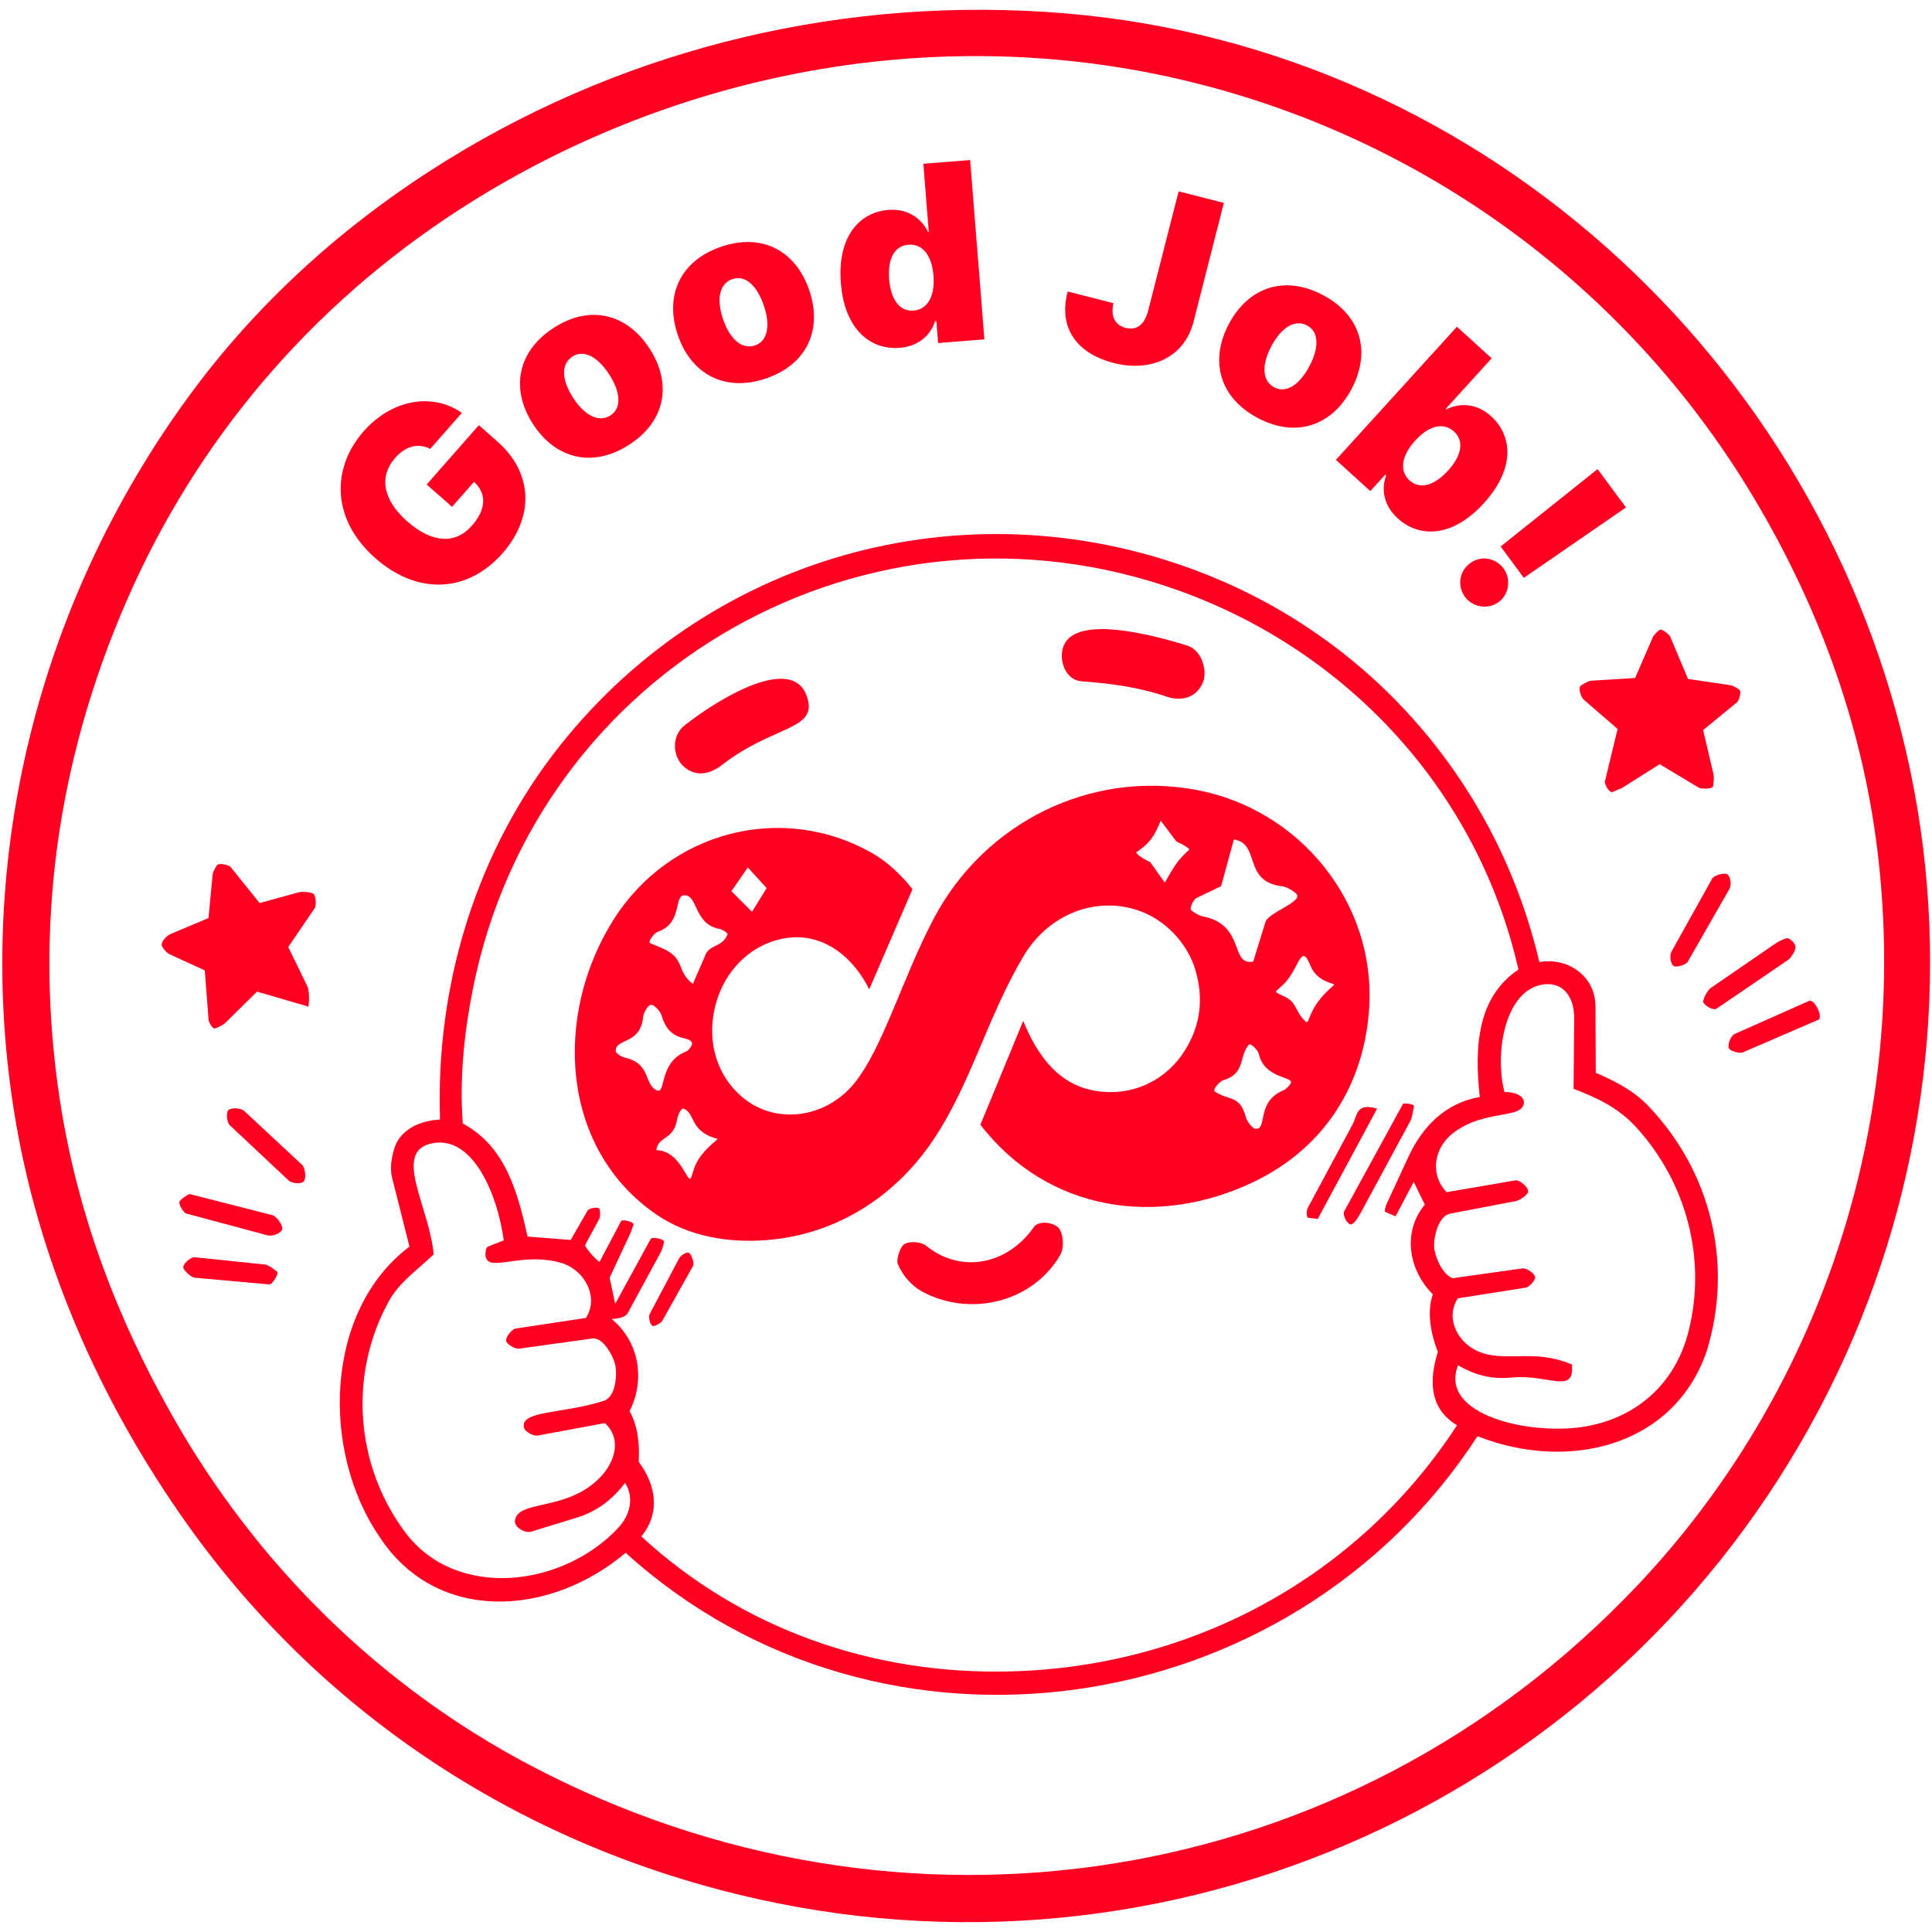
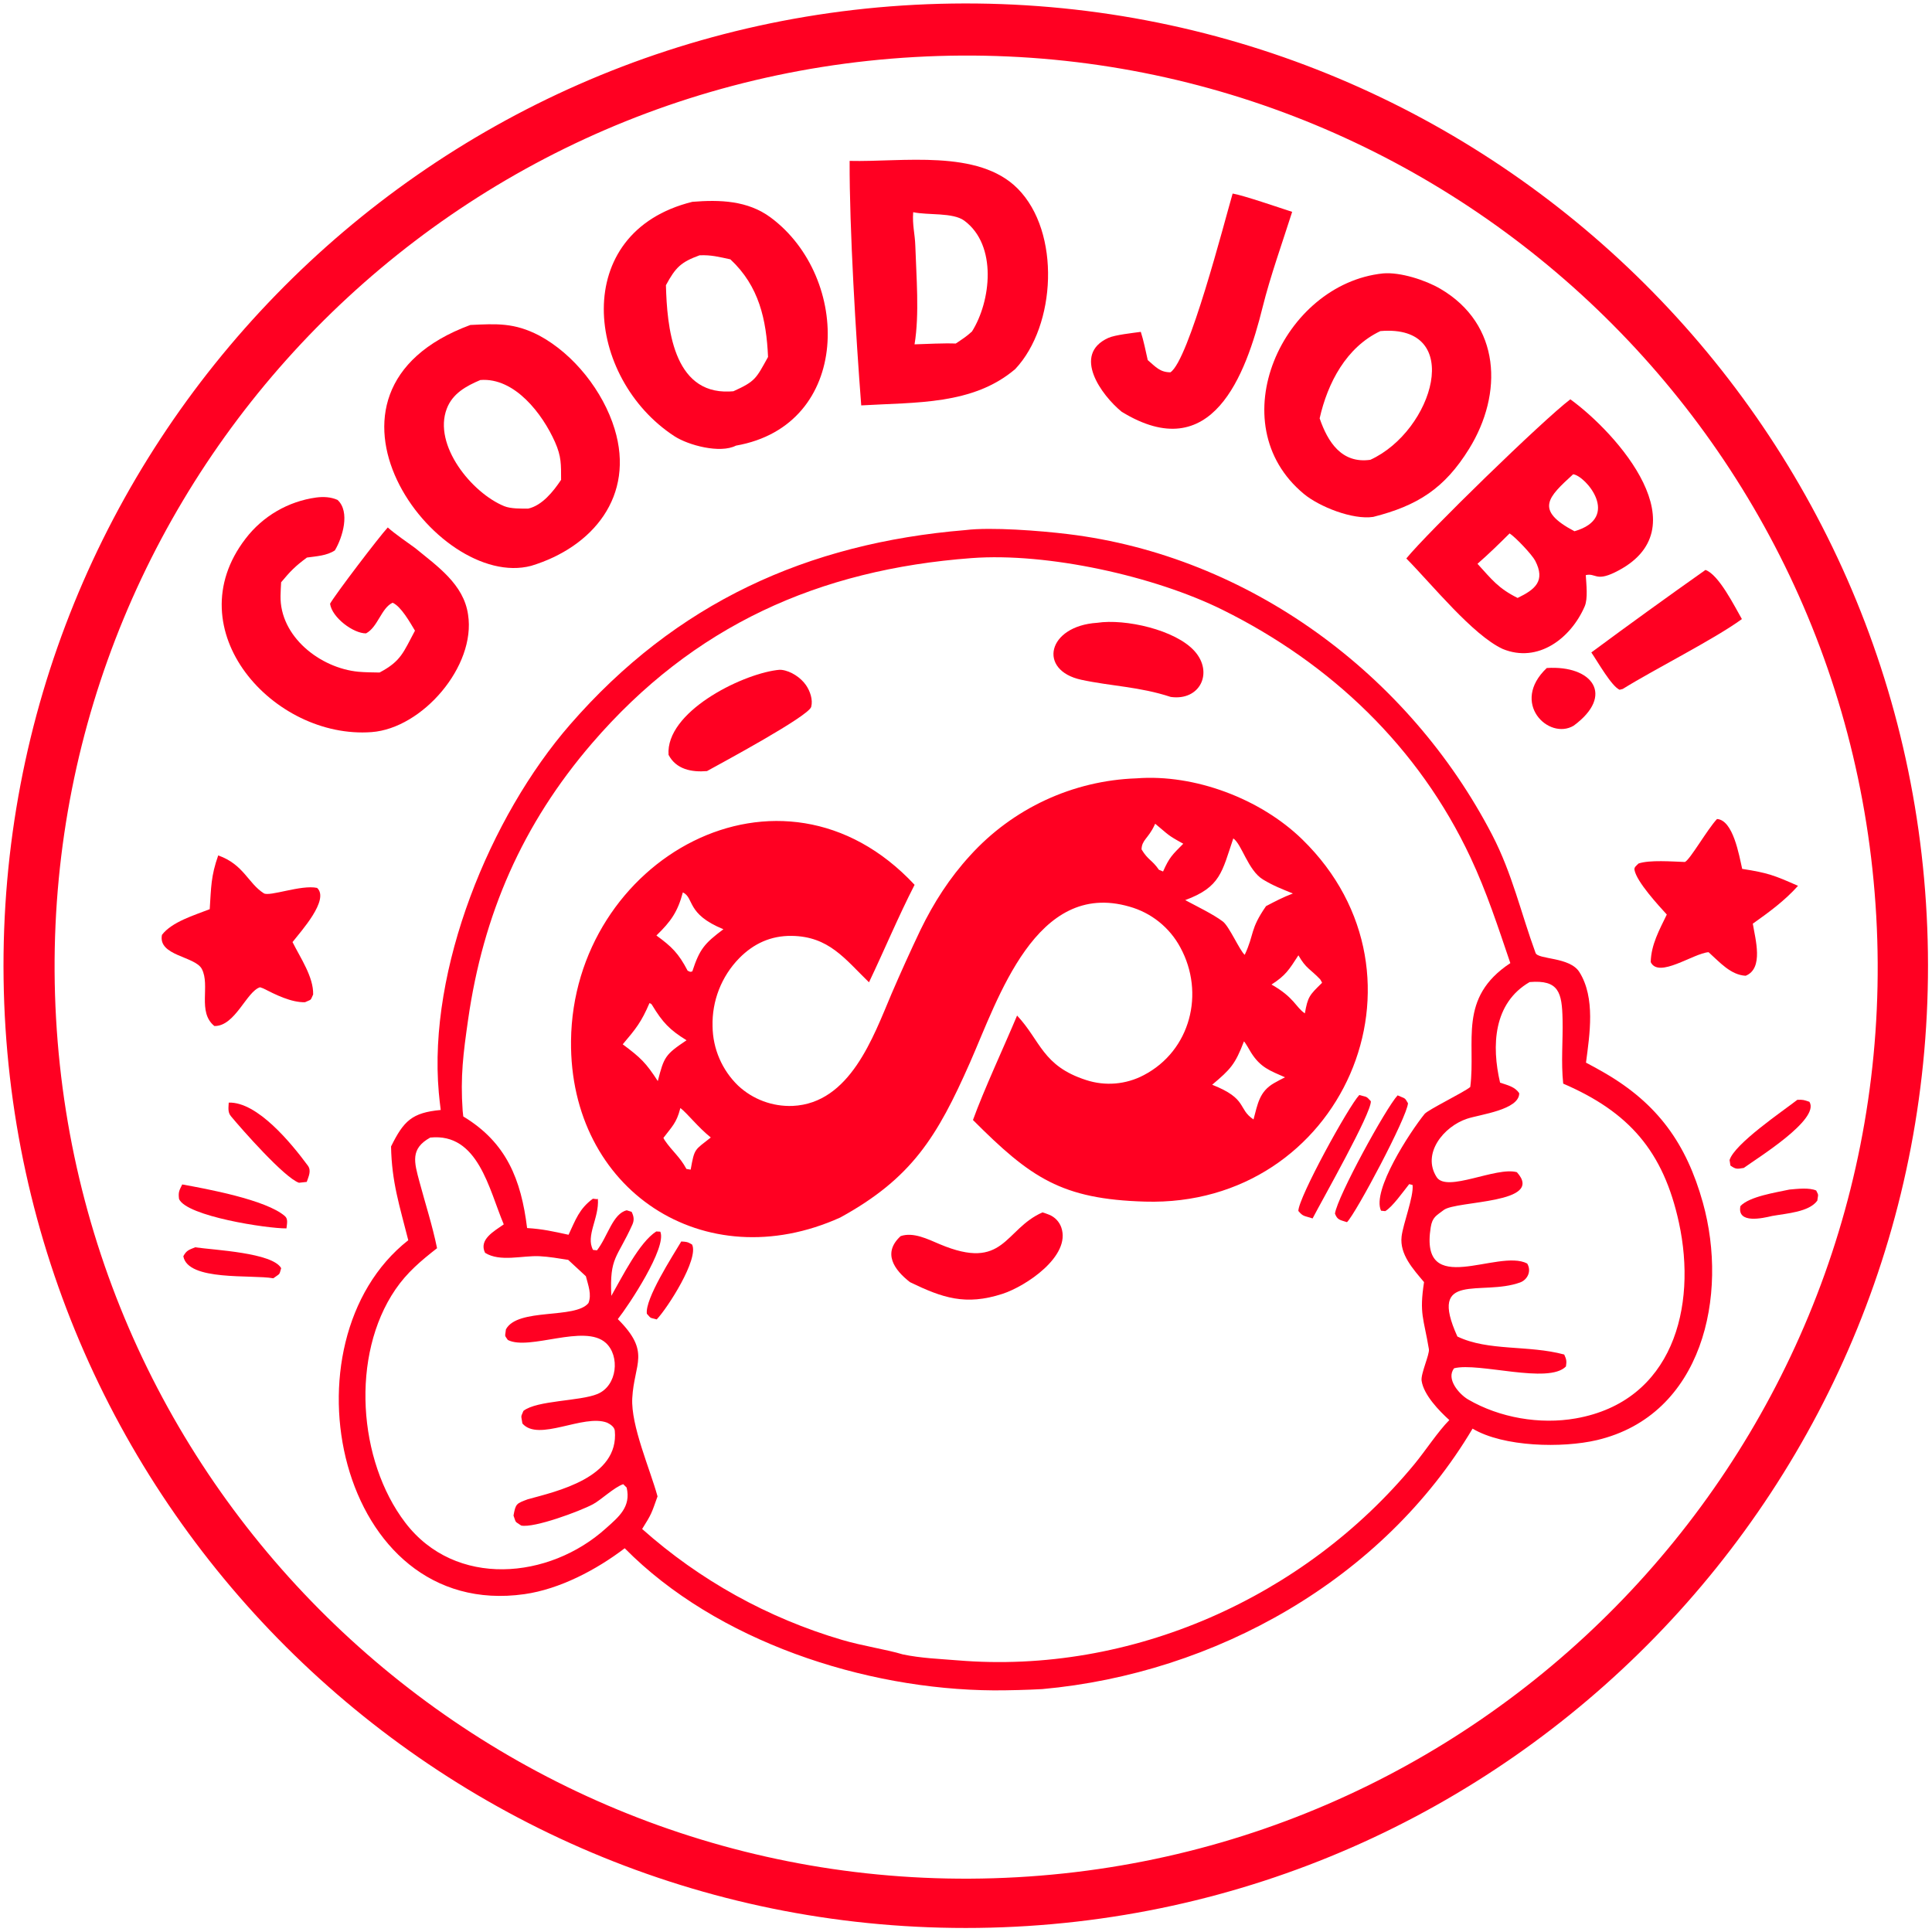
- <svg xmlns="http://www.w3.org/2000/svg" width="186" height="186" viewBox="13.9 13.3 186 186" fill="none">
-   <path d="M86.815 196.118C64.625 191.185 45.208 178.683 31.995 160.144C23.504 148.226 17.466 134.551 15.191 119.921C11.45 95.837 17.625 71.38 31.864 51.743C38.62 42.423 47.184 34.738 57.005 28.674C74.797 17.695 95.627 12.851 116.454 14.586C157.282 17.985 190.642 49.35 198.167 89.286C201.876 108.969 198.836 129.375 190.051 146.999C171.029 185.153 128.516 205.394 86.816 196.123L86.815 196.118ZM171.512 165.964C189.097 147.363 197.52 121.876 194.786 96.413C193.436 83.807 189.227 72.104 182.76 61.252C170.357 40.449 149.886 25.744 126.138 20.635C102.808 15.614 78.151 20.526 58.104 33.491C43.877 42.693 32.83 55.633 26.081 71.169C19.333 86.706 17.168 102.767 19.654 119.141C21.311 130.043 25.127 140.146 30.524 149.659C38.606 163.913 50.413 175.578 64.896 183.224C100.591 202.074 143.671 195.408 171.506 165.96L171.512 165.964Z" fill="#FF0022" />
-   <path d="M156.141 151.571C138.169 179.263 98.722 185.089 74.133 162.793C66.771 168.998 55.878 169.621 50.413 161.219C44.8 153.002 45.11 139.487 53.32 133.318L51.642 126.661C51.353 125.518 51.742 123.723 52.301 122.946C53.142 121.775 54.597 121.17 56.259 121.086C55.825 108.133 59.749 95.207 67.841 85.038C82.775 66.267 107.787 59.783 130.014 68.599C146.107 74.984 158.091 88.827 162.1 105.925C164.775 105.425 167.484 107.236 167.499 110.154L167.533 116.582C169.393 117.383 171.174 118.291 172.608 119.794C178.669 126.139 180.8 135.081 178.192 143.433C175.074 152.491 164.972 155.048 156.135 151.567L156.141 151.571ZM72.777 140.277C75.493 142.515 76.012 146.177 74.511 149.159C75.339 150.59 75.494 152.519 75.386 154.024C77.095 156.321 77.474 158.98 75.644 161.218C85.446 170.245 98.087 174.549 111.191 174.212C128.636 173.766 144.638 165.162 154.17 150.516C151.425 148.861 151.514 146.065 152.324 143.449C151.694 141.849 151.223 139.701 151.843 137.903C149.488 135.572 148.898 131.886 151.071 129.274L150.005 127.083L148.257 130.401L147.287 129.984C147.115 129.911 147.328 129.348 147.434 129.123L149.47 124.714C150.847 121.733 153.048 119.493 156.364 118.909C155.811 113.968 156.171 109.263 160.087 106.642C156.159 89.416 143.612 75.995 127.441 70.175C97.655 59.461 65.566 77.487 59.416 108.56C58.603 112.667 58.127 117.021 58.455 121.464C62.502 123.644 63.711 127.9 64.686 132.35L68.843 132.675L70.469 129.848C70.611 129.596 71.536 129.453 71.62 129.702C71.683 129.887 71.709 130.43 71.599 130.634L70.216 133.193C70.393 133.591 71.263 134.572 71.615 134.79L73.692 130.864C73.809 130.642 74.976 130.948 74.89 131.2L74.589 132.031L72.593 136.31L73.127 138.824L76.533 132.596C76.682 132.322 77.904 132.588 77.835 132.878C77.785 133.098 77.63 133.641 77.517 133.851L74.329 139.727C74.132 140.086 73.467 140.267 72.762 140.279L72.777 140.277ZM72.142 150.302L65.662 151.506C65.277 151.577 64.456 151.15 64.356 150.78C63.893 149.074 68.027 149.439 72.01 148.173C73.223 147.785 73.322 145.596 73.123 144.675C72.936 143.825 71.936 142.02 70.938 142.16L63.872 143.139C63.505 143.192 62.712 142.75 62.63 142.392C62.548 142.035 63.174 141.262 63.551 141.203L70.305 140.184C71.621 138.169 70.153 135.505 67.877 134.868C64.186 133.834 61.174 135.707 60.69 134.413C60.586 134.142 60.621 133.413 60.888 133.311L62.396 132.717C61.822 128.404 59.487 122.608 55.54 123.361C51.593 124.115 55.264 129.487 55.646 134.065C54.123 135.538 52.364 136.712 51.348 138.552C47.439 145.61 48.095 154.377 52.909 160.817C57.815 167.375 68.072 166.112 73.418 160.393C74.534 159.2 74.995 157.522 74.078 156.059C72.855 157.682 71.337 158.819 69.45 159.401L65.054 160.753C64.441 160.94 63.415 160.342 63.476 159.733C63.68 157.614 68.507 158.892 71.733 155.47C73.034 154.091 73.837 151.88 72.132 150.304L72.142 150.302ZM156.584 143.555C159.213 144.389 161.703 143.168 165.235 144.663C165.498 147.61 163.003 145.577 159.445 145.918C157.496 146.108 155.887 145.692 154.279 144.739C152.334 149.556 161.378 151.598 166.732 150.597C171.621 149.682 175.186 146.399 176.434 141.577C178.231 134.603 176.319 127.238 171.469 121.878C169.782 120.01 167.799 119.039 165.393 118.126L165.45 111.264C165.462 109.585 164.603 107.859 162.61 108.061C158.837 108.445 157.748 114.55 158.739 118.435C159.696 118.39 160.609 118.811 160.611 119.394C160.616 121.111 156.779 120.035 153.765 122.409C151.905 123.873 151.567 126.413 153.172 128.073L159.793 126.938C160.214 126.866 161.142 127.672 161.01 128.076C160.897 128.41 160.181 128.868 159.821 128.935L153.511 130.141C152.376 130.356 151.898 132.44 151.971 133.376C152.043 134.313 152.8 136.051 153.761 136.356L160.472 135.413C160.859 135.356 161.672 135.914 161.689 136.256C161.707 136.599 161.131 137.214 160.749 137.274L154.253 138.294C152.963 140.249 154.311 142.82 156.603 143.547L156.584 143.555Z" fill="#FF0022" />
-   <path d="M177.463 89.14L173.68 86.873L170.038 89.169L169.124 89.552C168.868 89.658 168.339 88.825 168.414 88.513L169.631 83.48L166.359 80.646C166.105 80.427 165.848 79.562 166.032 79.371C166.216 79.179 166.83 78.847 167.101 78.832L171.318 78.573L173.019 74.65C173.111 74.433 173.526 74.026 173.686 73.937C173.904 73.822 174.6 74.363 174.712 74.623L176.411 78.665L180.465 79.26C180.714 79.295 181.216 79.576 181.369 79.719C181.573 79.912 181.332 80.737 181.116 80.919L177.868 83.585L178.873 87.882C178.932 88.14 178.866 88.775 178.814 89.016C178.763 89.257 177.704 89.279 177.468 89.139L177.463 89.14Z" fill="#FF0022" />
-   <path d="M43.597 110.213L38.644 108.766L35.559 111.812C35.387 111.981 34.785 112.26 34.573 112.317C34.361 112.374 34.002 111.723 33.981 111.484L33.614 106.723L30.192 105.153C29.951 105.039 29.451 104.47 29.457 104.231C29.464 103.91 29.974 103.369 30.272 103.24L33.973 101.683L34.37 97.497C34.392 97.261 34.66 96.746 34.807 96.581C35.001 96.362 35.914 96.541 36.13 96.803L38.896 100.24L42.675 99.201C42.996 99.115 43.729 99.18 44.019 99.306C44.309 99.431 44.386 100.455 44.197 100.735L41.65 104.479L43.486 108.24C43.662 108.603 43.702 109.499 43.591 110.204L43.597 110.213Z" fill="#FF0022" />
-   <path d="M179.142 110.409C178.804 110.637 177.801 109.993 177.865 109.673C177.929 109.352 178.286 108.636 178.599 108.417L184.766 104.177C185.093 103.95 185.64 103.676 185.92 103.628C186.201 103.58 186.746 104.142 186.764 104.428C186.789 104.785 186.355 105.499 186.041 105.718L179.148 110.413L179.142 110.409Z" fill="#FF0022" />
-   <path d="M39.581 132.21L31.837 130.132C31.518 130.048 31.041 129.129 31.194 128.937C31.346 128.746 31.903 128.32 32.165 128.255L40.103 130.284C40.535 130.396 41.122 131.234 41.072 131.604C41.022 131.974 40.22 132.385 39.582 132.215L39.581 132.21Z" fill="#FF0022" />
-   <path d="M42.951 125.405C43.301 125.732 43.402 126.742 43.147 127.033C42.893 127.324 41.991 127.242 41.676 126.94L36.025 121.634C35.73 121.354 35.621 120.362 35.924 120.14C36.226 119.917 37.095 119.959 37.421 120.265L42.952 125.41L42.951 125.405Z" fill="#FF0022" />
-   <path d="M176.378 105.903C176.216 106.189 175.215 106.49 174.999 106.284C174.728 106.031 174.6 105.31 174.836 104.883L178.735 97.889C178.928 97.541 179.963 97.286 180.208 97.482C180.523 97.727 180.616 98.506 180.393 98.89L176.378 105.903Z" fill="#FF0022" />
-   <path d="M181.66 114.626C181.372 114.752 180.48 114.482 180.348 114.226C180.186 113.908 180.513 113.017 180.905 112.841L188.049 109.666C188.606 109.421 189.453 111.263 188.958 111.476L181.665 114.625L181.66 114.626Z" fill="#FF0022" />
-   <path d="M39.827 136.956L32.627 136.307C32.317 136.277 31.668 135.682 31.558 135.396C31.414 135.039 32.246 134.298 32.645 134.338L39.406 135.042C39.754 135.081 40.366 135.553 40.576 135.724C40.786 135.894 40.101 136.987 39.833 136.96L39.827 136.956Z" fill="#FF0022" />
-   <path d="M134.728 127.024C125.462 131.516 114.782 130.013 108.286 121.582L112.408 111.583C113.887 115.245 115.981 117.59 118.919 118.232C122.382 118.99 125.725 117.633 127.672 114.875C129.427 112.381 129.883 109.563 128.935 106.532C128.19 104.142 126.08 101.732 123.212 100.862C119.005 99.586 114.685 101.565 112.443 105.344C108.871 111.358 107.362 117.757 103.633 123.215C99.93 128.638 94.291 132.168 87.709 132.687C83.993 132.979 80.168 132.339 77.068 130.208C67.869 123.885 67.142 111.095 72.957 101.854C78.307 93.357 89.195 90.449 97.941 95.477C99.4 96.316 100.731 97.61 101.748 98.906L97.585 108.545C95.825 105.05 92.718 102.904 89.108 103.698C85.851 104.411 83.69 106.975 82.873 109.736C81.907 113.012 82.629 116.469 85.178 118.762C88.436 121.692 93.377 120.989 96.152 117.583C98.91 114.2 100.76 107.47 103.815 101.694C108.687 92.49 118.878 87.406 129.145 89.361C139.082 91.254 146.287 100.21 145.726 110.181C145.304 117.683 141.396 123.786 134.723 127.024L134.728 127.024ZM87.706 98.8L85.895 96.814L84.316 99.097L86.301 101.079L87.71 98.794L87.706 98.8ZM81.822 105.2C82.251 104.213 83.446 104.499 83.933 103.275C84.005 103.097 83.376 102.767 83.184 102.732C80.688 102.283 81.12 99.505 79.796 99.49C78.737 99.48 79.642 102.204 77.215 103.007C76.908 103.111 76.212 103.984 76.501 104.105L77.574 104.555C79.97 105.564 78.924 106.713 80.599 108.03L81.832 105.198L81.822 105.2ZM126.033 98.268C127.068 96.481 127.316 96.088 128.377 95.116C128.463 94.983 127.684 94.534 127.169 94.328L125.647 92.313C124.989 93.891 124.606 94.457 123.309 95.345C123.234 95.513 124.018 96.023 124.626 96.291L126.039 98.272L126.033 98.268ZM134.554 105.868L135.725 102.071C136.02 101.113 139.419 100.117 138.693 99.339C138.478 99.112 137.775 98.681 137.385 98.634C133.488 98.203 135.302 94.518 132.69 94.119L131.463 98.612L129.09 99.757C128.818 99.886 128.377 100.715 128.59 100.931C128.759 101.108 129.323 101.45 129.627 101.506C133.875 102.295 132.272 106.342 134.559 105.867L134.554 105.868ZM79.963 114.522C80.205 114.429 80.605 113.901 80.515 113.679C80.213 112.942 78.366 113.753 77.577 111.02C77.479 110.686 76.893 110.007 76.563 110.038C76.233 110.069 75.844 110.868 75.812 111.224C75.562 113.893 73.101 113.263 73.182 114.487C73.2 114.742 73.793 115.069 74.061 115.126C76.6 115.671 75.888 117.779 77.166 118.283C78.018 118.622 77.314 115.564 79.963 114.522ZM141.755 108.658L142.311 108.14C142.539 107.931 140.728 107.963 140.053 106.252C139.124 103.903 138.948 106.699 137.433 108.094L136.764 108.709C136.635 108.829 137.154 109.06 137.49 109.209C138.82 109.806 138.49 110.56 139.571 111.628C140.018 112.067 139.706 110.578 141.755 108.658ZM80.712 125.817C81.064 124.74 81.909 123.863 83.007 122.952C80.236 122.23 80.873 120.465 79.71 120.034C79.463 119.943 79.157 120.692 79.107 120.999C78.754 123.155 77.29 122.59 77.087 124.023C79.593 124.105 80.117 127.647 80.47 126.575L80.718 125.821L80.712 125.817ZM137.464 118.273C137.695 118.177 138.059 117.8 138.166 117.581C138.486 116.922 135.628 117.195 135.085 114.745C135.015 114.431 134.312 113.67 134.131 113.876C133.134 115.012 133.869 116.655 131.638 117.306C131.344 117.393 130.607 118.215 130.852 118.38C132.209 119.308 133.276 118.671 133.85 120.879C133.953 121.269 134.462 121.951 134.796 121.971C135.948 122.042 134.805 119.348 137.468 118.268L137.464 118.273Z" fill="#FF0022" />
-   <path d="M128.168 75.438C129.617 75.886 130.076 77.783 129.785 78.762C129.295 80.388 127.755 80.885 126.243 80.375C123.559 79.463 120.86 79.1 118.006 78.887C116.652 78.784 115.971 77.28 116.153 76.021C116.668 72.46 123.761 74.082 128.169 75.443L128.168 75.438Z" fill="#FF0022" />
-   <path d="M113.418 131.449C113.945 130.699 115.508 131.029 115.885 131.604C116.263 132.18 116.389 133.401 115.955 134.147C113.323 138.658 107.352 140.13 102.737 137.676C101.715 137.134 100.805 136.129 100.34 135.006C100.156 134.568 100.542 133.388 100.922 133.106C101.369 132.766 102.556 132.826 103.047 133.222C106.399 135.954 110.901 135.064 113.423 131.443L113.418 131.449Z" fill="#FF0022" />
-   <path d="M91.542 80.239C92.813 83.648 88.472 83.009 83.391 86.955C82.12 87.942 80.831 88.039 79.769 87.137C78.646 86.184 78.504 84.155 79.81 83.131C83.604 80.165 90.145 76.484 91.543 80.243L91.542 80.239Z" fill="#FF0022" />
-   <path d="M144.841 130.161C144.544 130.712 144.245 131.104 143.983 131.175C143.653 131.268 143.116 130.271 143.305 129.929L148.978 119.556C149.225 119.493 150.069 119.601 150.033 119.814C149.984 120.096 149.833 120.932 149.693 121.198L144.847 130.165L144.841 130.161Z" fill="#FF0022" />
-   <path d="M140.761 130.649L139.844 130.537C139.644 130.51 139.683 129.807 139.789 129.613L144.123 121.544C144.562 120.731 144.457 119.397 146.476 120.041L140.762 130.654L140.761 130.649Z" fill="#FF0022" />
-   <path d="M77.677 140.443C77.55 140.666 76.941 140.998 76.76 140.962C76.493 140.909 76.297 140.097 76.433 139.836L79.272 134.458C79.432 134.157 79.963 133.824 80.21 133.911C80.457 133.997 80.774 134.913 80.619 135.182L77.671 140.439L77.677 140.443Z" fill="#FF0022" />
-   <path transform="translate(61.860 66.681) rotate(-48.676) translate(-9.128 0) scale(0.01196 -0.01196)" d="M1040 972H1426C1394 1262 1132 1468 792 1468C402 1468 88 1198 88 722C88 264 374 -20 794 -20C1172 -20 1442 212 1442 606V804H806V532H1074C1071 397 979 312 798 312C590 312 480 466 480 726C480 984 598 1136 800 1136C928 1136 1014 1076 1040 972Z" fill="#FF0022" />
-   <path transform="translate(74.309 55.936) rotate(-32.923) translate(-7.369 0) scale(0.01196 -0.01196)" d="M620 -20C970 -20 1178 206 1178 540C1178 874 970 1100 620 1100C270 1100 60 874 60 540C60 206 270 -20 620 -20ZM622 260C512 260 446 370 446 542C446 716 512 824 622 824C728 824 792 716 792 542C792 370 728 260 622 260Z" fill="#FF0022" />
-   <path transform="translate(87.535 49.518) rotate(-18.849) translate(-7.369 0) scale(0.01196 -0.01196)" d="M620 -20C970 -20 1178 206 1178 540C1178 874 970 1100 620 1100C270 1100 60 874 60 540C60 206 270 -20 620 -20ZM622 260C512 260 446 370 446 542C446 716 512 824 622 824C728 824 792 716 792 542C792 370 728 260 622 260Z" fill="#FF0022" />
-   <path transform="translate(102.164 46.489) rotate(-4.547) translate(-7.608 0) scale(0.01196 -0.01196)" d="M496 -14C652 -14 754 70 798 178H808V0H1182V1448H804V898H798C756 1006 656 1100 492 1100C274 1100 66 934 66 542C66 168 262 -14 496 -14ZM632 276C520 276 456 378 456 544C456 708 520 808 632 808C746 808 814 708 814 544C814 380 746 276 632 276Z" fill="#FF0022" />
-   <path transform="translate(121.766 48.166) rotate(14.325) translate(-6.915 0) scale(0.01196 -0.01196)" d="M692 1448V454C690 338 642 278 550 278C462 278 410 336 406 446H26C24 118 250 -20 526 -20C844 -20 1066 170 1068 454V1448Z" fill="#FF0022" />
-   <path transform="translate(135.056 53.306) rotate(27.965) translate(-7.369 0) scale(0.01196 -0.01196)" d="M620 -20C970 -20 1178 206 1178 540C1178 874 970 1100 620 1100C270 1100 60 874 60 540C60 206 270 -20 620 -20ZM622 260C512 260 446 370 446 542C446 716 512 824 622 824C728 824 792 716 792 542C792 370 728 260 622 260Z" fill="#FF0022" />
-   <path transform="translate(147.276 61.899) rotate(42.268) translate(-7.608 0) scale(0.01196 -0.01196)" d="M98 0H472V178H482C526 70 628 -14 784 -14C1018 -14 1214 168 1214 542C1214 934 1006 1100 788 1100C624 1100 524 1006 482 898H476V1448H98ZM466 544C466 708 534 808 648 808C760 808 824 708 824 544C824 378 760 276 648 276C534 276 466 380 466 544Z" fill="#FF0022" />
-   <path transform="translate(155.128 70.579) rotate(53.463) translate(-4.115 0) scale(0.01196 -0.01196)" d="M540 1448H156L192 450H506ZM348 -22C450 -22 542 64 542 172C542 278 450 364 348 364C240 364 152 278 154 172C152 64 240 -22 348 -22Z" fill="#FF0022" />
+ <svg xmlns="http://www.w3.org/2000/svg" width="189" height="189" viewBox="13.9 13.2 189 189" fill="none">
+   <path d="M107.035 13.548C159.044 12.808 201.796 54.389 202.5 106.398C203.204 158.407 161.593 201.13 109.584 201.798C57.625 202.465 14.954 160.904 14.251 108.946C13.547 56.988 55.078 14.288 107.035 13.548ZM113.379 196.843C162.563 194.101 200.207 151.996 197.446 102.812C194.685 53.628 152.565 16.001 103.383 18.78C54.226 21.558 16.623 63.65 19.383 112.808C22.142 161.965 64.22 199.584 113.379 196.843Z" fill="#FF0022" />
+   <path d="M108.344 65.056C110.859 64.742 115.7 65.122 118.362 65.448C136.068 67.59 151.719 79.155 159.874 94.877C161.839 98.664 162.69 102.524 164.118 106.422C164.361 107.086 167.457 106.791 168.402 108.29C169.992 110.815 169.41 114.399 169.052 117.155C169.673 117.478 170.285 117.816 170.89 118.168C176.056 121.167 178.872 125.07 180.484 130.844C183.014 139.9 180.484 151.641 170.118 154.081C166.744 154.875 160.982 154.763 157.956 152.957C149.192 167.718 132.754 176.914 115.857 178.438C114.281 178.521 112.703 178.563 111.125 178.563C98.465 178.484 83.993 173.755 75.013 164.66C72.255 166.763 68.662 168.66 65.202 169.15C46.892 171.74 41.184 144.477 53.839 134.527C52.994 131.167 52.218 128.848 52.155 125.354C53.392 122.851 54.201 122.047 57.014 121.784C56.941 121.218 56.878 120.651 56.826 120.083C55.755 108.012 61.818 93.104 69.674 84.075C80.022 72.182 92.846 66.337 108.344 65.056ZM73.703 139.967C74.764 138.123 76.429 134.74 78.1 133.668L78.495 133.69C79.16 135.236 75.409 140.895 74.339 142.244C77.596 145.489 75.937 146.543 75.752 149.975C75.607 152.664 77.499 156.931 78.224 159.586C77.62 161.283 77.653 161.283 76.719 162.774C82.356 167.793 89.037 171.499 96.278 173.626C98.303 174.224 100.629 174.56 102.218 175.043C104.006 175.419 105.8 175.479 107.581 175.626C124.533 177.033 141.493 169.502 152.276 156.421C153.331 155.141 154.581 153.226 155.682 152.119C154.702 151.234 153.166 149.656 152.97 148.269C152.873 147.59 153.767 145.689 153.683 145.183C153.171 142.11 152.731 141.762 153.208 138.623C152.152 137.364 150.811 135.919 151.012 134.165C151.154 132.929 152.211 130.252 152.087 129.122L151.756 129.038C151.209 129.721 150.094 131.304 149.409 131.681L149.001 131.638C148.078 129.679 151.831 123.944 153.26 122.175C153.595 121.762 157.143 120.039 157.73 119.536C158.298 115.064 156.493 110.827 161.65 107.417C160.442 103.868 159.352 100.491 157.756 97.088C152.7 86.303 144.114 78.118 133.495 72.857C126.84 69.559 116.375 67.239 108.937 67.797C94.003 68.916 81.734 74.391 71.816 85.912C65.009 93.82 61.163 102.645 59.689 112.976C59.227 116.215 58.923 118.505 59.16 121.863C59.174 122.049 59.194 122.235 59.22 122.419C63.452 124.97 64.882 128.601 65.464 133.335C67.018 133.433 67.995 133.662 69.519 133.992C70.213 132.526 70.552 131.456 71.9 130.465L72.391 130.521L71.726 130.622L72.388 130.485C72.531 132.36 71.166 134.09 71.915 135.475L72.3 135.514C73.345 134.182 73.844 131.911 75.213 131.599L75.688 131.747C75.898 132.169 75.968 132.542 75.76 133.004C74.265 136.32 73.523 136.132 73.703 139.967ZM55.987 124.485C54.017 125.579 54.417 126.883 54.938 128.824C55.521 130.999 56.203 133.091 56.655 135.306C55.083 136.536 53.714 137.682 52.575 139.354C48.191 145.785 48.911 156.079 53.545 162.153C58.449 168.58 67.642 167.708 73.172 162.714C74.444 161.581 75.644 160.607 75.203 158.724L74.868 158.392C73.963 158.703 72.7 159.932 71.903 160.357C70.625 161.039 66.156 162.698 64.888 162.439C64.216 161.976 64.418 162.234 64.134 161.461C64.347 160.285 64.418 160.287 65.534 159.867C68.322 159.099 74.479 157.761 74.043 153.162C74.007 152.783 73.596 152.523 73.296 152.376C70.979 151.488 66.589 154.285 65.004 152.455C64.883 151.613 64.82 151.9 65.106 151.22C66.434 150.18 70.633 150.282 72.347 149.569C74.305 148.756 74.557 145.831 73.162 144.569C71.066 142.672 65.691 145.363 63.58 144.285C63.229 143.766 63.309 144.014 63.393 143.246C64.542 141.107 70.172 142.27 71.466 140.675C71.8 139.833 71.448 138.963 71.214 138.049L69.484 136.448C68.581 136.305 67.584 136.134 66.673 136.09C64.993 136.01 62.823 136.679 61.352 135.759C60.715 134.456 62.234 133.648 63.181 132.974C61.731 129.556 60.682 123.994 55.987 124.485ZM160.646 119.11C161.393 119.369 162.099 119.505 162.521 120.15C162.512 121.778 158.702 122.215 157.417 122.641C155.114 123.405 152.97 126.065 154.443 128.354C155.432 129.892 160.27 127.302 162.29 127.871C165.104 130.988 156.345 130.631 155.134 131.571C154.425 132.12 154.022 132.247 153.86 133.269C152.739 140.336 160.447 135.306 163.299 136.805C163.752 137.559 163.317 138.399 162.61 138.656C158.838 140.03 153.539 137.479 156.471 143.946C159.499 145.403 163.404 144.759 166.921 145.708C167.141 146.187 167.172 146.354 167.09 146.875C165.385 148.638 158.563 146.444 156.152 147.052C155.333 148.088 156.628 149.575 157.512 150.1C160.601 151.902 164.546 152.575 168.055 151.956C177.538 150.282 179.939 141.08 178.146 132.82C176.627 125.821 173.261 121.984 166.822 119.207C166.598 117.081 166.806 115.052 166.76 112.934C166.704 110.301 166.405 109.032 163.537 109.272C159.977 111.333 159.807 115.514 160.646 119.11Z" fill="#FF0022" />
+   <path d="M125.081 89.342C130.761 88.904 137.206 91.335 141.288 95.309C155.058 108.717 145.158 131.314 125.912 130.749C117.747 130.51 114.737 128.431 109.081 122.766C110.149 119.813 112.138 115.552 113.397 112.547C115.698 114.998 115.865 117.476 120.143 118.854C122.012 119.469 124.051 119.297 125.791 118.377C130.376 115.983 131.79 110.338 129.371 105.891C128.322 103.931 126.518 102.485 124.376 101.889C115.246 99.251 111.549 110.895 108.79 117.146C105.586 124.403 103.107 128.459 96.1 132.304C82.805 138.308 69.608 129.633 69.761 115.029C69.946 97.281 90.301 85.739 103.371 99.758C101.771 102.877 100.423 106.122 98.91 109.295C96.552 107.004 94.985 104.799 91.34 104.754C89.315 104.728 87.623 105.505 86.212 106.94C84.478 108.715 83.538 111.118 83.607 113.598C83.631 115.79 84.532 117.881 86.108 119.404C87.551 120.751 89.472 121.465 91.444 121.388C97.059 121.126 99.32 114.653 101.117 110.417C102.02 108.319 102.963 106.237 103.945 104.174C105.244 101.502 106.787 99.094 108.8 96.895C112.983 92.28 118.856 89.555 125.081 89.342ZM137.752 101.843C138.689 101.353 139.376 100.988 140.376 100.607C139.229 100.134 138.519 99.878 137.463 99.244C135.992 98.361 135.378 95.776 134.548 95.219C133.439 98.504 133.301 99.978 129.844 101.254C130.938 101.844 132.584 102.633 133.53 103.35C134.153 103.822 135.197 106.229 135.667 106.607C136.637 104.524 136.15 104.154 137.752 101.843ZM84.668 104.103C81.003 102.609 81.834 101.032 80.701 100.5C80.192 102.406 79.539 103.332 78.115 104.716C79.605 105.803 80.278 106.449 81.168 108.16C81.489 108.287 81.338 108.297 81.626 108.228C82.344 106.052 82.792 105.51 84.668 104.103ZM78.25 118.957C78.862 116.58 78.971 116.369 81.063 114.965C79.412 113.95 78.724 113.223 77.702 111.537C77.615 111.393 77.583 111.386 77.434 111.332C76.649 113.167 76.118 113.829 74.819 115.362C76.581 116.676 77.083 117.158 78.25 118.957ZM126.906 93.782L126.823 93.96C126.22 95.234 125.596 95.371 125.573 96.292C126.208 97.354 126.582 97.292 127.273 98.288L127.678 98.455C128.302 97.051 128.586 96.816 129.655 95.738C128.051 94.862 128.258 94.893 126.906 93.782ZM135.592 115.072C134.722 117.338 134.288 117.792 132.482 119.316C135.995 120.701 134.949 121.659 136.526 122.712C136.936 121.191 137.096 119.988 138.534 119.158C138.886 118.958 139.245 118.768 139.608 118.588C138.109 117.932 137.202 117.621 136.285 116.168C136.12 115.907 135.769 115.249 135.592 115.072ZM140.918 106.655C140.005 108.061 139.686 108.614 138.286 109.515C140.523 110.778 140.655 111.736 141.55 112.335C141.841 110.697 141.991 110.558 143.235 109.341C143.239 109.337 143.076 109.033 143.046 109.002C142.056 107.967 141.677 107.975 140.918 106.655ZM81.465 127.621C81.847 125.483 81.849 125.743 83.434 124.476C82.17 123.463 81.148 122.123 80.456 121.591L80.433 121.684C80.081 123.043 79.633 123.42 78.799 124.515C78.794 124.521 78.939 124.765 78.919 124.736C79.664 125.835 80.391 126.332 81.051 127.554L81.465 127.621Z" fill="#FF0022" />
+   <path d="M89.859 78.755C90.042 78.731 90.202 78.711 90.386 78.734C91.279 78.849 92.242 79.491 92.748 80.227C93.147 80.807 93.442 81.65 93.257 82.348C93.014 83.265 84.421 87.879 83.063 88.632C81.547 88.76 80.037 88.457 79.302 87.043C79.01 82.886 86.266 79.237 89.859 78.755Z" fill="#FF0022" />
+   <path d="M115.884 131.802C116.11 131.874 116.326 131.945 116.546 132.036C117.095 132.262 117.523 132.711 117.721 133.271C118.7 136.077 114.251 139.036 111.955 139.777C108.357 140.939 106.105 140.172 102.921 138.629C101.373 137.427 100.204 135.777 102.007 134.124C103.246 133.701 104.659 134.42 105.827 134.913C112.183 137.592 112.114 133.466 115.884 131.802Z" fill="#FF0022" />
+   <path d="M121.233 74.126C123.961 73.708 128.898 74.806 130.766 76.904C132.628 78.993 131.299 81.787 128.426 81.378C125.361 80.37 122.609 80.333 119.677 79.699C115.403 78.775 116.344 74.441 121.233 74.126Z" fill="#FF0022" />
+   <path d="M150.623 120.355C151.364 120.692 151.298 120.525 151.638 121.124C151.564 122.459 146.542 131.904 145.671 132.76C144.993 132.539 144.733 132.558 144.494 131.923C144.731 130.25 149.481 121.58 150.623 120.355Z" fill="#FF0022" />
+   <path d="M146.874 120.322C147.649 120.546 147.512 120.391 148.004 120.927C148.08 122.071 143.239 130.596 142.307 132.394C141.474 132.117 141.396 132.237 140.912 131.664C140.919 130.351 145.831 121.412 146.874 120.322Z" fill="#FF0022" />
+   <path d="M80.545 134.649C81.072 134.681 81.151 134.681 81.603 134.947C82.293 136.361 79.203 141.164 78.144 142.274C77.411 142.068 77.643 142.227 77.179 141.721C76.986 140.259 79.699 136.074 80.545 134.649Z" fill="#FF0022" />
+   <path d="M59.911 44.991C62.494 44.869 64.208 44.757 66.647 46.023C70.048 47.848 72.9 51.48 74.024 55.158C76.031 61.724 71.904 66.718 65.867 68.552C56.536 71.024 42.176 51.553 59.911 44.991ZM65.566 62.956C66.933 62.655 68.037 61.269 68.79 60.14C68.784 58.638 68.826 57.87 68.195 56.448C66.981 53.71 64.261 50.108 60.892 50.376C59.49 50.969 58.175 51.694 57.608 53.176C56.24 56.749 60.064 61.429 63.23 62.718C63.874 62.98 64.9 62.956 65.566 62.956Z" fill="#FF0022" />
+   <path d="M81.631 32.943C84.312 32.728 87.039 32.807 89.289 34.475C97.209 40.347 97.252 54.81 85.894 56.795C84.348 57.588 81.248 56.767 79.872 55.87C71.187 50.207 69.559 35.929 81.631 32.943ZM85.646 51.475C87.81 50.493 87.854 50.248 89.035 48.121C88.871 44.47 88.164 41.195 85.35 38.571C84.254 38.338 83.466 38.122 82.333 38.176C80.511 38.843 79.992 39.353 79.045 41.1C79.152 45.115 79.704 51.721 85.241 51.5C85.376 51.494 85.511 51.486 85.646 51.475Z" fill="#FF0022" />
+   <path d="M149.192 39.947C150.89 39.798 153.362 40.609 154.788 41.442C160.75 44.924 160.949 51.724 157.617 57.105C155.219 60.977 152.586 62.665 148.238 63.766C146.214 64.07 142.962 62.766 141.461 61.525C133.134 54.637 139.382 40.973 149.192 39.947ZM142.996 54.128C143.79 56.438 145.149 58.576 147.953 58.181C154.121 55.365 157.251 44.885 148.939 45.589C145.604 47.165 143.775 50.657 142.996 54.128Z" fill="#FF0022" />
+   <path d="M97.016 28.94C102.175 29.068 109.599 27.759 113.46 31.654C117.678 35.909 117.222 45.044 113.222 49.299C109.085 52.835 103.473 52.541 98.151 52.859C97.637 46.233 96.988 35.534 97.016 28.94ZM107.396 46.807C108 46.404 108.449 46.123 108.985 45.627C110.84 42.681 111.481 37.195 108.236 34.789C107.126 33.965 104.64 34.268 103.234 33.959C103.137 35.207 103.404 36.062 103.441 37.23C103.537 40.242 103.857 43.945 103.366 46.886C104.586 46.849 106.208 46.759 107.396 46.807Z" fill="#FF0022" />
+   <path d="M167.521 52.263C172.087 55.581 180.518 65.012 171.853 69.203C169.996 70.1 169.993 69.233 169.03 69.462C169.079 70.33 169.258 71.75 168.922 72.525C167.57 75.643 164.359 78.111 160.901 76.684C157.966 75.321 154.024 70.416 151.475 67.832C153.51 65.329 164.843 54.282 167.521 52.263ZM158.437 68.355C159.846 69.899 160.472 70.754 162.362 71.695C164.074 70.866 165.107 70.041 164.085 68.059C163.775 67.459 162.143 65.736 161.577 65.383C160.509 66.446 159.57 67.362 158.437 68.355ZM167.922 65.17C172.529 63.852 169.015 59.744 167.796 59.595C165.372 61.82 163.965 63.081 167.922 65.17Z" fill="#FF0022" />
+   <path d="M44.833 61.87C45.539 61.778 46.268 61.812 46.921 62.106C48.178 63.262 47.414 65.781 46.659 67.042C45.874 67.564 44.872 67.612 43.925 67.743C42.762 68.604 42.307 69.079 41.402 70.162C41.374 70.6 41.354 71.038 41.344 71.476C41.259 75.466 45.221 78.567 48.978 78.916C49.639 78.977 50.362 78.975 51.03 78.99C53.146 77.877 53.361 77.004 54.496 74.896C54.016 74.103 53.143 72.529 52.308 72.162C51.198 72.677 50.867 74.55 49.707 75.161C48.468 75.173 46.374 73.613 46.189 72.26C46.716 71.319 51.004 65.694 51.835 64.799C52.495 65.399 53.753 66.259 54.51 66.811C56.679 68.595 59.264 70.352 59.689 73.328C60.471 78.366 55.225 84.449 50.254 84.819C40.659 85.535 31.033 74.832 37.926 65.891C39.607 63.692 42.09 62.246 44.833 61.87Z" fill="#FF0022" />
+   <path d="M134.484 32.134C135.482 32.29 139.156 33.554 140.307 33.925C139.373 36.864 138.159 40.26 137.421 43.235C135.762 49.924 132.463 58.896 123.628 53.481C121.672 51.884 118.734 47.887 122.322 46.256C122.976 45.959 124.728 45.772 125.5 45.665C125.771 46.49 125.983 47.563 126.179 48.426C126.978 49.114 127.383 49.614 128.397 49.622C130.196 48.454 133.648 35.011 134.484 32.134Z" fill="#FF0022" />
+   <path d="M35.247 96.882C37.744 97.766 38.163 99.606 39.705 100.587C40.265 100.943 43.37 99.724 44.92 100.06C46.163 101.206 43.338 104.31 42.516 105.36C43.295 106.921 44.578 108.772 44.534 110.486C44.231 111.131 44.434 110.922 43.736 111.244C42.385 111.277 40.846 110.499 39.648 109.89L39.34 109.78C38.024 110.172 36.902 113.619 34.871 113.571C33.182 112.202 34.493 109.603 33.643 107.988C32.984 106.737 29.333 106.717 29.744 104.653C30.72 103.381 32.874 102.745 34.416 102.142C34.559 99.994 34.528 98.921 35.247 96.882Z" fill="#FF0022" />
+   <path d="M181.869 93.32C183.448 93.426 184.028 96.864 184.331 98.199C186.851 98.588 187.482 98.834 189.793 99.857C188.48 101.323 186.965 102.428 185.37 103.559C185.618 105.085 186.453 107.944 184.67 108.655C183.203 108.573 182.151 107.345 181.042 106.349C179.543 106.465 176.158 108.949 175.383 107.318C175.424 105.606 176.221 104.189 176.956 102.666C176.172 101.802 174.007 99.473 173.796 98.302C173.746 98.028 173.968 97.904 174.189 97.674C175.259 97.304 177.506 97.483 178.729 97.524C179.236 97.296 180.905 94.35 181.869 93.32Z" fill="#FF0022" />
+   <path d="M180.739 68.955C182.045 69.411 183.579 72.507 184.303 73.762C181.585 75.744 175.833 78.621 172.647 80.598L172.338 80.677C171.545 80.326 170.223 77.977 169.573 77.026C173.265 74.295 176.987 71.605 180.739 68.955Z" fill="#FF0022" />
+   <path d="M165.215 78.549C169.679 78.26 171.894 81.215 167.842 84.193C165.402 85.643 161.608 81.958 165.215 78.549Z" fill="#FF0022" />
+   <path d="M31.726 129.069C33.986 129.481 39.958 130.558 41.783 132.179C42.099 132.46 41.967 132.939 41.924 133.369C40.067 133.391 32.155 132.186 31.415 130.493C31.326 129.811 31.434 129.664 31.726 129.069Z" fill="#FF0022" />
+   <path d="M36.276 121.064C39.092 120.971 42.428 125.08 44.018 127.233C44.385 127.729 44.078 128.31 43.908 128.821L43.147 128.905C41.727 128.416 37.577 123.704 36.493 122.397C36.162 121.998 36.256 121.562 36.276 121.064Z" fill="#FF0022" />
+   <path d="M189.726 120.791C190.286 120.767 190.375 120.804 190.909 120.986C191.97 122.704 185.808 126.491 184.488 127.454C183.815 127.568 183.704 127.592 183.18 127.219L183.097 126.683C183.592 125.081 188.286 121.911 189.726 120.791Z" fill="#FF0022" />
+   <path d="M32.994 135.219C34.868 135.492 40.554 135.741 41.406 137.26C41.202 137.982 41.318 137.745 40.637 138.25C38.511 137.87 32.276 138.553 31.834 136.092C32.148 135.508 32.395 135.463 32.994 135.219Z" fill="#FF0022" />
+   <path d="M188.956 129.569C189.737 129.501 190.889 129.362 191.573 129.664C191.831 130.192 191.763 129.992 191.68 130.655C190.864 131.773 188.697 131.897 187.261 132.154C186.361 132.367 183.806 132.966 184.158 131.188C185.033 130.245 187.613 129.862 188.956 129.569Z" fill="#FF0022" />
</svg>
